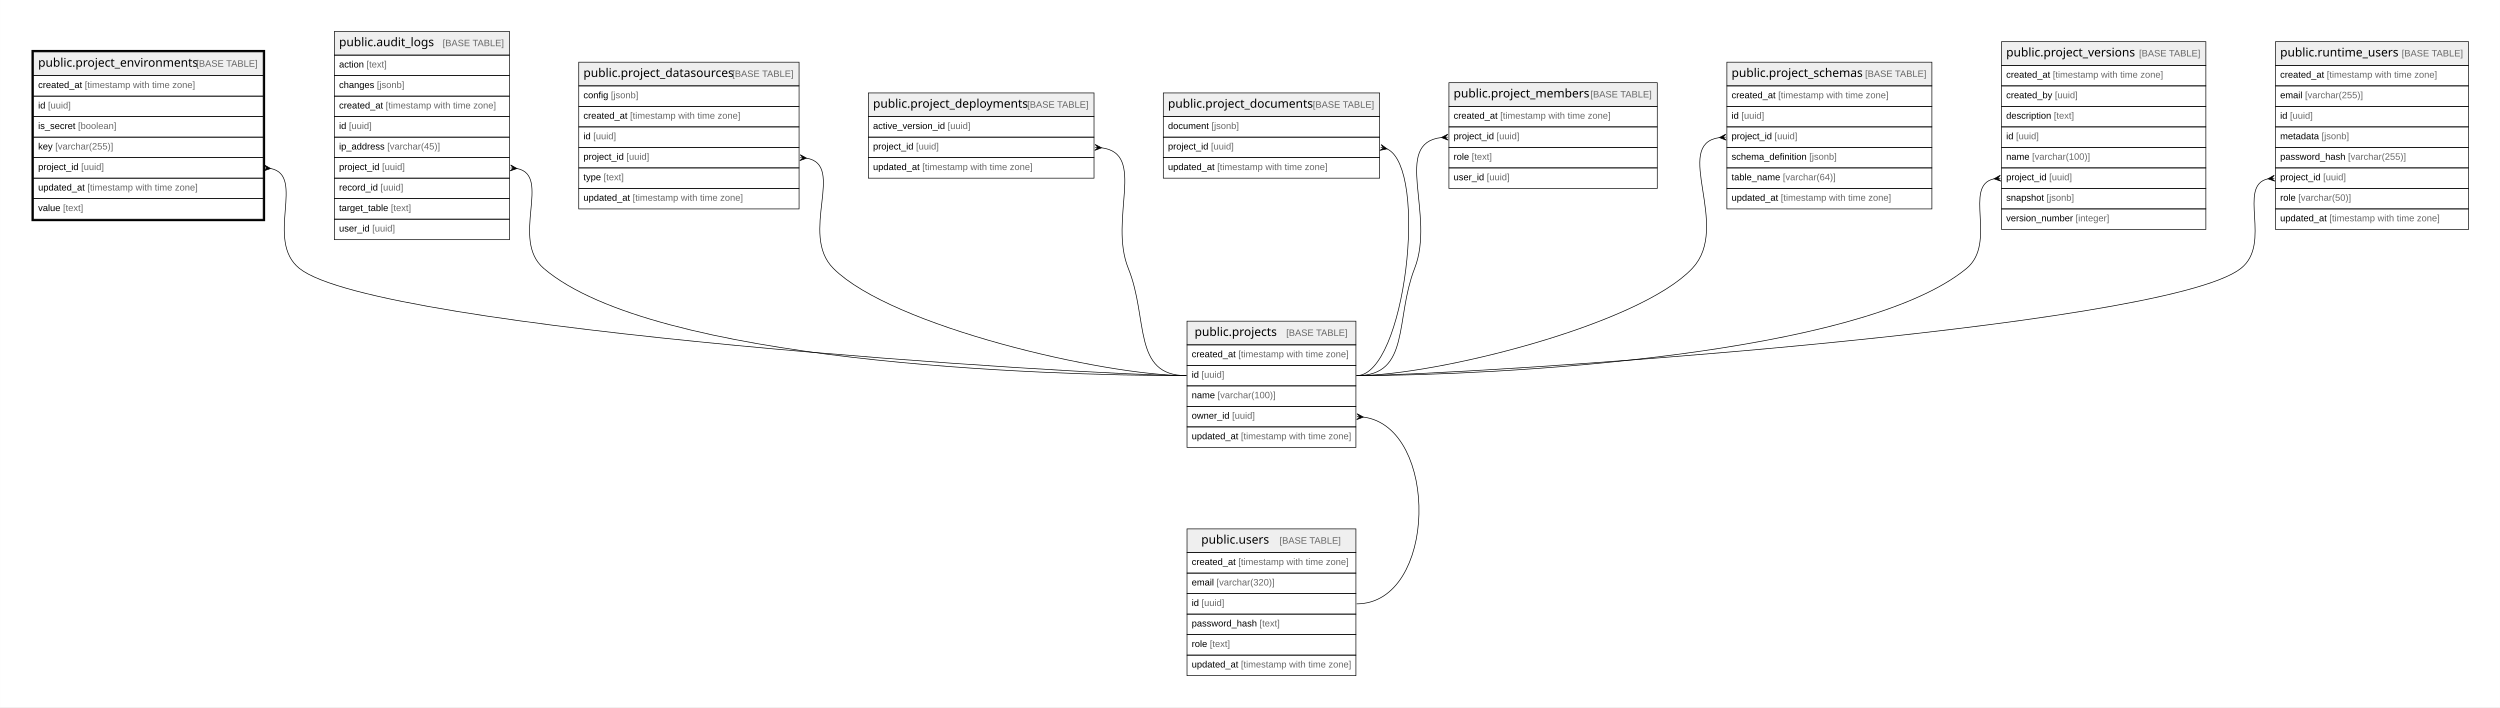
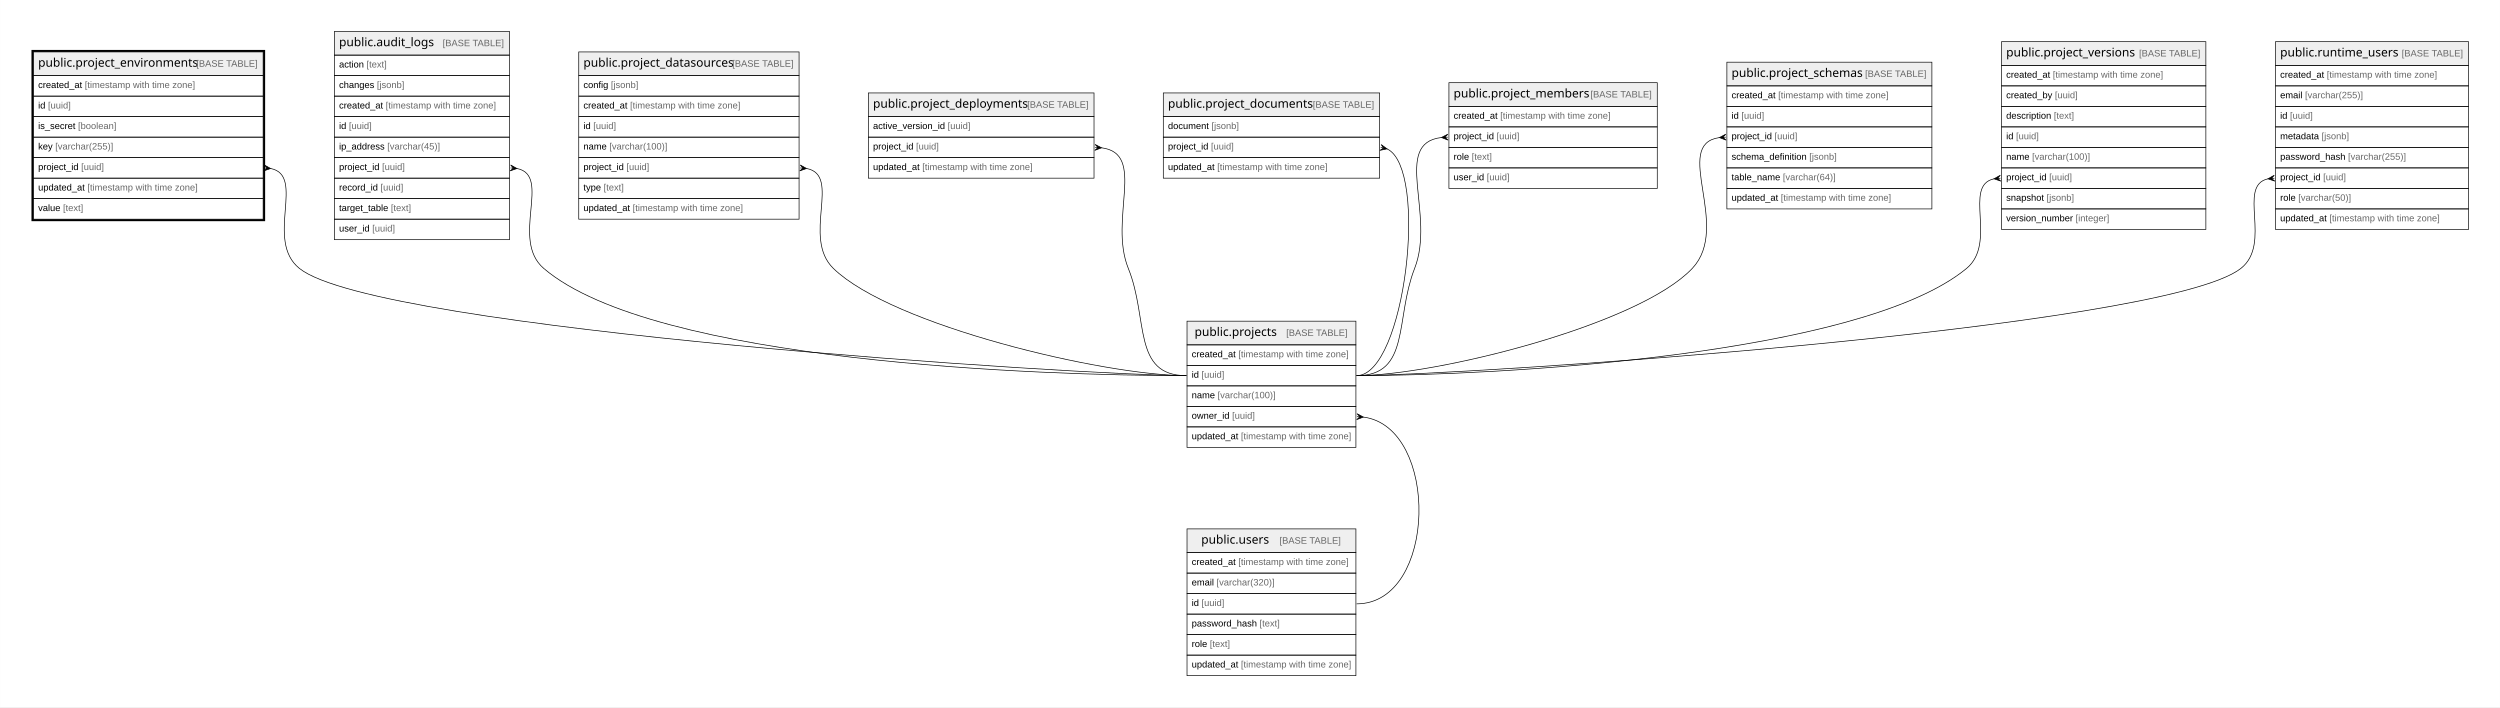
<svg xmlns="http://www.w3.org/2000/svg" width="3755pt" height="1062pt" viewBox="0.00 0.00 3754.85 1062.00">
  <g id="graph0" class="graph" transform="scale(1 1) rotate(0) translate(4 1058)">
    <polygon fill="white" stroke="none" points="-4,4 -4,-1058 3750.85,-1058 3750.85,4 -4,4" />
    <g id="node1" class="node">
      <polygon fill="#efefef" stroke="none" points="46.2,-944.4 46.2,-980 391.14,-980 391.14,-944.4 46.2,-944.4" />
      <polygon fill="none" stroke="black" points="46.2,-944.4 46.2,-980 391.14,-980 391.14,-944.4 46.2,-944.4" />
      <text text-anchor="start" x="53.2" y="-957.8" font-family="Arial Bold" font-size="18.00">public.project_environments</text>
      <text text-anchor="start" x="259.65" y="-957.8" font-family="Arial" font-size="14.00">    </text>
      <text text-anchor="start" x="290.76" y="-957.8" font-family="Arial" font-size="14.00" fill="#666666">[BASE TABLE]</text>
      <polygon fill="none" stroke="black" points="46.2,-913.6 46.2,-944.4 391.14,-944.4 391.14,-913.6 46.2,-913.6" />
      <text text-anchor="start" x="53.2" y="-925.8" font-family="Arial" font-size="14.00">created_at </text>
      <text text-anchor="start" x="123.25" y="-925.8" font-family="Arial" font-size="14.00" fill="#666666">[timestamp with time zone]</text>
      <polygon fill="none" stroke="black" points="46.2,-882.8 46.2,-913.6 391.14,-913.6 391.14,-882.8 46.2,-882.8" />
      <text text-anchor="start" x="53.2" y="-895" font-family="Arial" font-size="14.00">id </text>
      <text text-anchor="start" x="67.99" y="-895" font-family="Arial" font-size="14.00" fill="#666666">[uuid]</text>
      <polygon fill="none" stroke="black" points="46.2,-852 46.2,-882.8 391.14,-882.8 391.14,-852 46.2,-852" />
      <text text-anchor="start" x="53.2" y="-864.2" font-family="Arial" font-size="14.00">is_secret </text>
      <text text-anchor="start" x="113.11" y="-864.2" font-family="Arial" font-size="14.00" fill="#666666">[boolean]</text>
      <polygon fill="none" stroke="black" points="46.2,-821.2 46.2,-852 391.14,-852 391.14,-821.2 46.2,-821.2" />
      <text text-anchor="start" x="53.2" y="-833.4" font-family="Arial" font-size="14.00">key </text>
      <text text-anchor="start" x="78.88" y="-833.4" font-family="Arial" font-size="14.00" fill="#666666">[varchar(255)]</text>
      <polygon fill="none" stroke="black" points="46.2,-790.4 46.2,-821.2 391.14,-821.2 391.14,-790.4 46.2,-790.4" />
      <text text-anchor="start" x="53.2" y="-802.6" font-family="Arial" font-size="14.00">project_id </text>
      <text text-anchor="start" x="117.79" y="-802.6" font-family="Arial" font-size="14.00" fill="#666666">[uuid]</text>
      <polygon fill="none" stroke="black" points="46.2,-759.6 46.2,-790.4 391.14,-790.4 391.14,-759.6 46.2,-759.6" />
      <text text-anchor="start" x="53.2" y="-771.8" font-family="Arial" font-size="14.00">updated_at </text>
      <text text-anchor="start" x="127.16" y="-771.8" font-family="Arial" font-size="14.00" fill="#666666">[timestamp with time zone]</text>
      <polygon fill="none" stroke="black" points="46.2,-728.8 46.2,-759.6 391.14,-759.6 391.14,-728.8 46.2,-728.8" />
      <text text-anchor="start" x="53.2" y="-741" font-family="Arial" font-size="14.00">value </text>
      <text text-anchor="start" x="90.56" y="-741" font-family="Arial" font-size="14.00" fill="#666666">[text]</text>
      <polygon fill="none" stroke="black" stroke-width="3" points="44.7,-727.3 44.7,-981.5 392.64,-981.5 392.64,-727.3 44.7,-727.3" />
    </g>
    <g id="node2" class="node">
      <polygon fill="#efefef" stroke="none" points="1778.83,-540 1778.83,-575.6 2032.51,-575.6 2032.51,-540 1778.83,-540" />
      <polygon fill="none" stroke="black" points="1778.83,-540 1778.83,-575.6 2032.51,-575.6 2032.51,-540 1778.83,-540" />
      <text text-anchor="start" x="1790.19" y="-553.4" font-family="Arial Bold" font-size="18.00">public.projects</text>
      <text text-anchor="start" x="1896.66" y="-553.4" font-family="Arial" font-size="14.00">    </text>
      <text text-anchor="start" x="1927.78" y="-553.4" font-family="Arial" font-size="14.00" fill="#666666">[BASE TABLE]</text>
      <polygon fill="none" stroke="black" points="1778.83,-509.2 1778.83,-540 2032.51,-540 2032.51,-509.2 1778.83,-509.2" />
      <text text-anchor="start" x="1785.83" y="-521.4" font-family="Arial" font-size="14.00">created_at </text>
      <text text-anchor="start" x="1855.87" y="-521.4" font-family="Arial" font-size="14.00" fill="#666666">[timestamp with time zone]</text>
      <polygon fill="none" stroke="black" points="1778.83,-478.4 1778.83,-509.2 2032.51,-509.2 2032.51,-478.4 1778.83,-478.4" />
      <text text-anchor="start" x="1785.83" y="-490.6" font-family="Arial" font-size="14.00">id </text>
      <text text-anchor="start" x="1800.61" y="-490.6" font-family="Arial" font-size="14.00" fill="#666666">[uuid]</text>
      <polygon fill="none" stroke="black" points="1778.83,-447.6 1778.83,-478.4 2032.51,-478.4 2032.51,-447.6 1778.83,-447.6" />
      <text text-anchor="start" x="1785.83" y="-459.8" font-family="Arial" font-size="14.00">name </text>
      <text text-anchor="start" x="1824.74" y="-459.8" font-family="Arial" font-size="14.00" fill="#666666">[varchar(100)]</text>
      <polygon fill="none" stroke="black" points="1778.83,-416.8 1778.83,-447.6 2032.51,-447.6 2032.51,-416.8 1778.83,-416.8" />
      <text text-anchor="start" x="1785.83" y="-429" font-family="Arial" font-size="14.00">owner_id </text>
      <text text-anchor="start" x="1846.53" y="-429" font-family="Arial" font-size="14.00" fill="#666666">[uuid]</text>
      <polygon fill="none" stroke="black" points="1778.83,-386 1778.83,-416.8 2032.51,-416.8 2032.51,-386 1778.83,-386" />
      <text text-anchor="start" x="1785.83" y="-398.2" font-family="Arial" font-size="14.00">updated_at </text>
      <text text-anchor="start" x="1859.78" y="-398.2" font-family="Arial" font-size="14.00" fill="#666666">[timestamp with time zone]</text>
    </g>
    <g id="edge1" class="edge">
      <path fill="none" stroke="black" d="M402.24,-804.94C455.97,-794.74 393.02,-696.96 445.67,-654.8 562.05,-561.61 1628.73,-493.8 1777.83,-493.8" />
      <polygon fill="black" stroke="black" points="402.43,-804.92 392.09,-801.29 397.12,-805.37 392.8,-805.74 392.8,-805.74 392.8,-805.74 397.12,-805.37 392.85,-810.26 402.43,-804.92" />
    </g>
    <g id="node11" class="node">
      <polygon fill="#efefef" stroke="none" points="1778.83,-228 1778.83,-263.6 2032.51,-263.6 2032.51,-228 1778.83,-228" />
      <polygon fill="none" stroke="black" points="1778.83,-228 1778.83,-263.6 2032.51,-263.6 2032.51,-228 1778.83,-228" />
      <text text-anchor="start" x="1800.18" y="-241.4" font-family="Arial Bold" font-size="18.00">public.users</text>
      <text text-anchor="start" x="1886.67" y="-241.4" font-family="Arial" font-size="14.00">    </text>
      <text text-anchor="start" x="1917.78" y="-241.4" font-family="Arial" font-size="14.00" fill="#666666">[BASE TABLE]</text>
      <polygon fill="none" stroke="black" points="1778.83,-197.2 1778.83,-228 2032.51,-228 2032.51,-197.2 1778.83,-197.2" />
      <text text-anchor="start" x="1785.83" y="-209.4" font-family="Arial" font-size="14.00">created_at </text>
      <text text-anchor="start" x="1855.87" y="-209.4" font-family="Arial" font-size="14.00" fill="#666666">[timestamp with time zone]</text>
      <polygon fill="none" stroke="black" points="1778.83,-166.4 1778.83,-197.2 2032.51,-197.2 2032.51,-166.4 1778.83,-166.4" />
      <text text-anchor="start" x="1785.83" y="-178.6" font-family="Arial" font-size="14.00">email </text>
      <text text-anchor="start" x="1823.17" y="-178.6" font-family="Arial" font-size="14.00" fill="#666666">[varchar(320)]</text>
      <polygon fill="none" stroke="black" points="1778.83,-135.6 1778.83,-166.4 2032.51,-166.4 2032.51,-135.6 1778.83,-135.6" />
      <text text-anchor="start" x="1785.83" y="-147.8" font-family="Arial" font-size="14.00">id </text>
      <text text-anchor="start" x="1800.61" y="-147.8" font-family="Arial" font-size="14.00" fill="#666666">[uuid]</text>
      <polygon fill="none" stroke="black" points="1778.83,-104.8 1778.83,-135.6 2032.51,-135.6 2032.51,-104.8 1778.83,-104.8" />
      <text text-anchor="start" x="1785.83" y="-117" font-family="Arial" font-size="14.00">password_hash </text>
      <text text-anchor="start" x="1887.78" y="-117" font-family="Arial" font-size="14.00" fill="#666666">[text]</text>
      <polygon fill="none" stroke="black" points="1778.83,-74 1778.83,-104.8 2032.51,-104.8 2032.51,-74 1778.83,-74" />
      <text text-anchor="start" x="1785.83" y="-86.2" font-family="Arial" font-size="14.00">role </text>
      <text text-anchor="start" x="1813.06" y="-86.2" font-family="Arial" font-size="14.00" fill="#666666">[text]</text>
      <polygon fill="none" stroke="black" points="1778.83,-43.2 1778.83,-74 2032.51,-74 2032.51,-43.2 1778.83,-43.2" />
      <text text-anchor="start" x="1785.83" y="-55.4" font-family="Arial" font-size="14.00">updated_at </text>
      <text text-anchor="start" x="1859.78" y="-55.4" font-family="Arial" font-size="14.00" fill="#666666">[timestamp with time zone]</text>
    </g>
    <g id="edge10" class="edge">
      <path fill="none" stroke="black" d="M2043.83,-431.54C2158.39,-416.5 2154.95,-151 2033.51,-151" />
      <polygon fill="black" stroke="black" points="2043.82,-431.54 2033.55,-427.69 2038.5,-431.88 2034.18,-432.16 2034.18,-432.16 2034.18,-432.16 2038.5,-431.88 2034.13,-436.67 2043.82,-431.54" />
    </g>
    <g id="node3" class="node">
      <polygon fill="#efefef" stroke="none" points="498.18,-975.2 498.18,-1010.8 761.16,-1010.8 761.16,-975.2 498.18,-975.2" />
      <polygon fill="none" stroke="black" points="498.18,-975.2 498.18,-1010.8 761.16,-1010.8 761.16,-975.2 498.18,-975.2" />
      <text text-anchor="start" x="505.18" y="-988.6" font-family="Arial Bold" font-size="18.00">public.audit_logs</text>
      <text text-anchor="start" x="629.67" y="-988.6" font-family="Arial" font-size="14.00">    </text>
      <text text-anchor="start" x="660.78" y="-988.6" font-family="Arial" font-size="14.00" fill="#666666">[BASE TABLE]</text>
      <polygon fill="none" stroke="black" points="498.18,-944.4 498.18,-975.2 761.16,-975.2 761.16,-944.4 498.18,-944.4" />
      <text text-anchor="start" x="505.18" y="-956.6" font-family="Arial" font-size="14.00">action </text>
      <text text-anchor="start" x="546.43" y="-956.6" font-family="Arial" font-size="14.00" fill="#666666">[text]</text>
      <polygon fill="none" stroke="black" points="498.18,-913.6 498.18,-944.4 761.16,-944.4 761.16,-913.6 498.18,-913.6" />
      <text text-anchor="start" x="505.18" y="-925.8" font-family="Arial" font-size="14.00">changes </text>
      <text text-anchor="start" x="562" y="-925.8" font-family="Arial" font-size="14.00" fill="#666666">[jsonb]</text>
      <polygon fill="none" stroke="black" points="498.18,-882.8 498.18,-913.6 761.16,-913.6 761.16,-882.8 498.18,-882.8" />
      <text text-anchor="start" x="505.18" y="-895" font-family="Arial" font-size="14.00">created_at </text>
      <text text-anchor="start" x="575.23" y="-895" font-family="Arial" font-size="14.00" fill="#666666">[timestamp with time zone]</text>
      <polygon fill="none" stroke="black" points="498.18,-852 498.18,-882.8 761.16,-882.8 761.16,-852 498.18,-852" />
      <text text-anchor="start" x="505.18" y="-864.2" font-family="Arial" font-size="14.00">id </text>
      <text text-anchor="start" x="519.97" y="-864.2" font-family="Arial" font-size="14.00" fill="#666666">[uuid]</text>
      <polygon fill="none" stroke="black" points="498.18,-821.2 498.18,-852 761.16,-852 761.16,-821.2 498.18,-821.2" />
      <text text-anchor="start" x="505.18" y="-833.4" font-family="Arial" font-size="14.00">ip_address </text>
      <text text-anchor="start" x="577.56" y="-833.4" font-family="Arial" font-size="14.00" fill="#666666">[varchar(45)]</text>
      <polygon fill="none" stroke="black" points="498.18,-790.4 498.18,-821.2 761.16,-821.2 761.16,-790.4 498.18,-790.4" />
      <text text-anchor="start" x="505.18" y="-802.6" font-family="Arial" font-size="14.00">project_id </text>
      <text text-anchor="start" x="569.77" y="-802.6" font-family="Arial" font-size="14.00" fill="#666666">[uuid]</text>
      <polygon fill="none" stroke="black" points="498.18,-759.6 498.18,-790.4 761.16,-790.4 761.16,-759.6 498.18,-759.6" />
      <text text-anchor="start" x="505.18" y="-771.8" font-family="Arial" font-size="14.00">record_id </text>
      <text text-anchor="start" x="567.43" y="-771.8" font-family="Arial" font-size="14.00" fill="#666666">[uuid]</text>
      <polygon fill="none" stroke="black" points="498.18,-728.8 498.18,-759.6 761.16,-759.6 761.16,-728.8 498.18,-728.8" />
      <text text-anchor="start" x="505.18" y="-741" font-family="Arial" font-size="14.00">target_table </text>
      <text text-anchor="start" x="583.01" y="-741" font-family="Arial" font-size="14.00" fill="#666666">[text]</text>
      <polygon fill="none" stroke="black" points="498.18,-698 498.18,-728.8 761.16,-728.8 761.16,-698 498.18,-698" />
      <text text-anchor="start" x="505.18" y="-710.2" font-family="Arial" font-size="14.00">user_id </text>
      <text text-anchor="start" x="554.99" y="-710.2" font-family="Arial" font-size="14.00" fill="#666666">[uuid]</text>
    </g>
    <g id="edge2" class="edge">
      <path fill="none" stroke="black" d="M772.51,-804.88C825.2,-794.49 761.79,-698.23 812.67,-654.8 978.04,-513.62 1560.38,-493.8 1777.83,-493.8" />
      <polygon fill="black" stroke="black" points="772.45,-804.89 762.09,-801.29 767.14,-805.36 762.82,-805.74 762.82,-805.74 762.82,-805.74 767.14,-805.36 762.89,-810.25 772.45,-804.89" />
    </g>
    <g id="node4" class="node">
-       <polygon fill="#efefef" stroke="none" points="865.21,-929 865.21,-964.6 1196.13,-964.6 1196.13,-929 865.21,-929" />
-       <polygon fill="none" stroke="black" points="865.21,-929 865.21,-964.6 1196.13,-964.6 1196.13,-929 865.21,-929" />
-       <text text-anchor="start" x="872.21" y="-942.4" font-family="Arial Bold" font-size="18.00">public.project_datasources</text>
-       <text text-anchor="start" x="1064.64" y="-942.4" font-family="Arial" font-size="14.00">    </text>
-       <text text-anchor="start" x="1095.75" y="-942.4" font-family="Arial" font-size="14.00" fill="#666666">[BASE TABLE]</text>
-       <polygon fill="none" stroke="black" points="865.21,-898.2 865.21,-929 1196.13,-929 1196.13,-898.2 865.21,-898.2" />
-       <text text-anchor="start" x="872.21" y="-910.4" font-family="Arial" font-size="14.00">config </text>
-       <text text-anchor="start" x="913.46" y="-910.4" font-family="Arial" font-size="14.00" fill="#666666">[jsonb]</text>
-       <polygon fill="none" stroke="black" points="865.21,-867.4 865.21,-898.2 1196.13,-898.2 1196.13,-867.4 865.21,-867.4" />
-       <text text-anchor="start" x="872.21" y="-879.6" font-family="Arial" font-size="14.00">created_at </text>
-       <text text-anchor="start" x="942.26" y="-879.6" font-family="Arial" font-size="14.00" fill="#666666">[timestamp with time zone]</text>
-       <polygon fill="none" stroke="black" points="865.21,-836.6 865.21,-867.4 1196.13,-867.4 1196.13,-836.6 865.21,-836.6" />
-       <text text-anchor="start" x="872.21" y="-848.8" font-family="Arial" font-size="14.00">id </text>
-       <text text-anchor="start" x="887" y="-848.8" font-family="Arial" font-size="14.00" fill="#666666">[uuid]</text>
-       <polygon fill="none" stroke="black" points="865.21,-805.8 865.21,-836.6 1196.13,-836.6 1196.13,-805.8 865.21,-805.8" />
-       <text text-anchor="start" x="872.21" y="-818" font-family="Arial" font-size="14.00">project_id </text>
-       <text text-anchor="start" x="936.8" y="-818" font-family="Arial" font-size="14.00" fill="#666666">[uuid]</text>
-       <polygon fill="none" stroke="black" points="865.21,-775 865.21,-805.8 1196.13,-805.8 1196.13,-775 865.21,-775" />
-       <text text-anchor="start" x="872.21" y="-787.2" font-family="Arial" font-size="14.00">type </text>
-       <text text-anchor="start" x="902.56" y="-787.2" font-family="Arial" font-size="14.00" fill="#666666">[text]</text>
-       <polygon fill="none" stroke="black" points="865.21,-744.2 865.21,-775 1196.13,-775 1196.13,-744.2 865.21,-744.2" />
-       <text text-anchor="start" x="872.21" y="-756.4" font-family="Arial" font-size="14.00">updated_at </text>
-       <text text-anchor="start" x="946.17" y="-756.4" font-family="Arial" font-size="14.00" fill="#666666">[timestamp with time zone]</text>
+       <polygon fill="#efefef" stroke="none" points="865.21,-944.4 865.21,-980 1196.13,-980 1196.13,-944.4 865.21,-944.4" />
+       <polygon fill="none" stroke="black" points="865.21,-944.4 865.21,-980 1196.13,-980 1196.13,-944.4 865.21,-944.4" />
+       <text text-anchor="start" x="872.21" y="-957.8" font-family="Arial Bold" font-size="18.00">public.project_datasources</text>
+       <text text-anchor="start" x="1064.64" y="-957.8" font-family="Arial" font-size="14.00">    </text>
+       <text text-anchor="start" x="1095.75" y="-957.8" font-family="Arial" font-size="14.00" fill="#666666">[BASE TABLE]</text>
+       <polygon fill="none" stroke="black" points="865.21,-913.6 865.21,-944.4 1196.13,-944.4 1196.13,-913.6 865.21,-913.6" />
+       <text text-anchor="start" x="872.21" y="-925.8" font-family="Arial" font-size="14.00">config </text>
+       <text text-anchor="start" x="913.46" y="-925.8" font-family="Arial" font-size="14.00" fill="#666666">[jsonb]</text>
+       <polygon fill="none" stroke="black" points="865.21,-882.8 865.21,-913.6 1196.13,-913.6 1196.13,-882.8 865.21,-882.8" />
+       <text text-anchor="start" x="872.21" y="-895" font-family="Arial" font-size="14.00">created_at </text>
+       <text text-anchor="start" x="942.26" y="-895" font-family="Arial" font-size="14.00" fill="#666666">[timestamp with time zone]</text>
+       <polygon fill="none" stroke="black" points="865.21,-852 865.21,-882.8 1196.13,-882.8 1196.13,-852 865.21,-852" />
+       <text text-anchor="start" x="872.21" y="-864.2" font-family="Arial" font-size="14.00">id </text>
+       <text text-anchor="start" x="887" y="-864.2" font-family="Arial" font-size="14.00" fill="#666666">[uuid]</text>
+       <polygon fill="none" stroke="black" points="865.21,-821.2 865.21,-852 1196.13,-852 1196.13,-821.2 865.21,-821.2" />
+       <text text-anchor="start" x="872.21" y="-833.4" font-family="Arial" font-size="14.00">name </text>
+       <text text-anchor="start" x="911.12" y="-833.4" font-family="Arial" font-size="14.00" fill="#666666">[varchar(100)]</text>
+       <polygon fill="none" stroke="black" points="865.21,-790.4 865.21,-821.2 1196.13,-821.2 1196.13,-790.4 865.21,-790.4" />
+       <text text-anchor="start" x="872.21" y="-802.6" font-family="Arial" font-size="14.00">project_id </text>
+       <text text-anchor="start" x="936.8" y="-802.6" font-family="Arial" font-size="14.00" fill="#666666">[uuid]</text>
+       <polygon fill="none" stroke="black" points="865.21,-759.6 865.21,-790.4 1196.13,-790.4 1196.13,-759.6 865.21,-759.6" />
+       <text text-anchor="start" x="872.21" y="-771.8" font-family="Arial" font-size="14.00">type </text>
+       <text text-anchor="start" x="902.56" y="-771.8" font-family="Arial" font-size="14.00" fill="#666666">[text]</text>
+       <polygon fill="none" stroke="black" points="865.21,-728.8 865.21,-759.6 1196.13,-759.6 1196.13,-728.8 865.21,-728.8" />
+       <text text-anchor="start" x="872.21" y="-741" font-family="Arial" font-size="14.00">updated_at </text>
+       <text text-anchor="start" x="946.17" y="-741" font-family="Arial" font-size="14.00" fill="#666666">[timestamp with time zone]</text>
    </g>
    <g id="edge3" class="edge">
-       <path fill="none" stroke="black" d="M1207.35,-820.42C1266.79,-810.42 1195.68,-706.78 1247.67,-654.8 1334.73,-567.74 1654.7,-493.8 1777.83,-493.8" />
-       <polygon fill="black" stroke="black" points="1207.43,-820.41 1197.12,-816.69 1202.11,-820.82 1197.79,-821.15 1197.79,-821.15 1197.79,-821.15 1202.11,-820.82 1197.8,-825.66 1207.43,-820.41" />
+       <path fill="none" stroke="black" d="M1207.51,-804.91C1260.5,-794.84 1199.7,-701.43 1247.67,-654.8 1335.95,-568.97 1654.7,-493.8 1777.83,-493.8" />
+       <polygon fill="black" stroke="black" points="1207.42,-804.92 1197.08,-801.29 1202.11,-805.37 1197.79,-805.74 1197.79,-805.74 1197.79,-805.74 1202.11,-805.37 1197.84,-810.26 1207.42,-804.92" />
    </g>
    <g id="node5" class="node">
      <polygon fill="#efefef" stroke="none" points="1300.2,-882.8 1300.2,-918.4 1639.14,-918.4 1639.14,-882.8 1300.2,-882.8" />
      <polygon fill="none" stroke="black" points="1300.2,-882.8 1300.2,-918.4 1639.14,-918.4 1639.14,-882.8 1300.2,-882.8" />
      <text text-anchor="start" x="1307.2" y="-896.2" font-family="Arial Bold" font-size="18.00">public.project_deployments</text>
      <text text-anchor="start" x="1507.65" y="-896.2" font-family="Arial" font-size="14.00">    </text>
      <text text-anchor="start" x="1538.77" y="-896.2" font-family="Arial" font-size="14.00" fill="#666666">[BASE TABLE]</text>
      <polygon fill="none" stroke="black" points="1300.2,-852 1300.2,-882.8 1639.14,-882.8 1639.14,-852 1300.2,-852" />
      <text text-anchor="start" x="1307.2" y="-864.2" font-family="Arial" font-size="14.00">active_version_id </text>
      <text text-anchor="start" x="1419.26" y="-864.2" font-family="Arial" font-size="14.00" fill="#666666">[uuid]</text>
      <polygon fill="none" stroke="black" points="1300.2,-821.2 1300.2,-852 1639.14,-852 1639.14,-821.2 1300.2,-821.2" />
      <text text-anchor="start" x="1307.2" y="-833.4" font-family="Arial" font-size="14.00">project_id </text>
      <text text-anchor="start" x="1371.79" y="-833.4" font-family="Arial" font-size="14.00" fill="#666666">[uuid]</text>
      <polygon fill="none" stroke="black" points="1300.2,-790.4 1300.2,-821.2 1639.14,-821.2 1639.14,-790.4 1300.2,-790.4" />
      <text text-anchor="start" x="1307.2" y="-802.6" font-family="Arial" font-size="14.00">updated_at </text>
      <text text-anchor="start" x="1381.16" y="-802.6" font-family="Arial" font-size="14.00" fill="#666666">[timestamp with time zone]</text>
    </g>
    <g id="edge4" class="edge">
      <path fill="none" stroke="black" d="M1650.15,-836.03C1718.62,-827.71 1660.63,-729.23 1690.67,-654.8 1721.12,-579.35 1696.46,-493.8 1777.83,-493.8" />
      <polygon fill="black" stroke="black" points="1650.46,-836.02 1640.22,-832.09 1645.13,-836.32 1640.81,-836.56 1640.81,-836.56 1640.81,-836.56 1645.13,-836.32 1640.73,-841.07 1650.46,-836.02" />
    </g>
    <g id="node6" class="node">
      <polygon fill="#efefef" stroke="none" points="1743.2,-882.8 1743.2,-918.4 2068.14,-918.4 2068.14,-882.8 1743.2,-882.8" />
      <polygon fill="none" stroke="black" points="1743.2,-882.8 1743.2,-918.4 2068.14,-918.4 2068.14,-882.8 1743.2,-882.8" />
      <text text-anchor="start" x="1750.2" y="-896.2" font-family="Arial Bold" font-size="18.00">public.project_documents</text>
      <text text-anchor="start" x="1936.65" y="-896.2" font-family="Arial" font-size="14.00">    </text>
      <text text-anchor="start" x="1967.77" y="-896.2" font-family="Arial" font-size="14.00" fill="#666666">[BASE TABLE]</text>
      <polygon fill="none" stroke="black" points="1743.2,-852 1743.2,-882.8 2068.14,-882.8 2068.14,-852 1743.2,-852" />
      <text text-anchor="start" x="1750.2" y="-864.2" font-family="Arial" font-size="14.00">document </text>
      <text text-anchor="start" x="1815.57" y="-864.2" font-family="Arial" font-size="14.00" fill="#666666">[jsonb]</text>
      <polygon fill="none" stroke="black" points="1743.2,-821.2 1743.2,-852 2068.14,-852 2068.14,-821.2 1743.2,-821.2" />
      <text text-anchor="start" x="1750.2" y="-833.4" font-family="Arial" font-size="14.00">project_id </text>
      <text text-anchor="start" x="1814.79" y="-833.4" font-family="Arial" font-size="14.00" fill="#666666">[uuid]</text>
      <polygon fill="none" stroke="black" points="1743.2,-790.4 1743.2,-821.2 2068.14,-821.2 2068.14,-790.4 1743.2,-790.4" />
      <text text-anchor="start" x="1750.2" y="-802.6" font-family="Arial" font-size="14.00">updated_at </text>
      <text text-anchor="start" x="1824.16" y="-802.6" font-family="Arial" font-size="14.00" fill="#666666">[timestamp with time zone]</text>
    </g>
    <g id="edge5" class="edge">
      <path fill="none" stroke="black" d="M2079.18,-834.41C2142.3,-805.22 2106.51,-493.8 2033.51,-493.8" />
      <polygon fill="black" stroke="black" points="2079.24,-834.4 2068.51,-832.13 2074.02,-835.53 2069.79,-836.46 2069.79,-836.46 2069.79,-836.46 2074.02,-835.53 2070.42,-840.93 2079.24,-834.4" />
    </g>
    <g id="node7" class="node">
      <polygon fill="#efefef" stroke="none" points="2172.2,-898.2 2172.2,-933.8 2485.14,-933.8 2485.14,-898.2 2172.2,-898.2" />
      <polygon fill="none" stroke="black" points="2172.2,-898.2 2172.2,-933.8 2485.14,-933.8 2485.14,-898.2 2172.2,-898.2" />
      <text text-anchor="start" x="2179.2" y="-911.6" font-family="Arial Bold" font-size="18.00">public.project_members</text>
      <text text-anchor="start" x="2353.65" y="-911.6" font-family="Arial" font-size="14.00">    </text>
      <text text-anchor="start" x="2384.76" y="-911.6" font-family="Arial" font-size="14.00" fill="#666666">[BASE TABLE]</text>
      <polygon fill="none" stroke="black" points="2172.2,-867.4 2172.2,-898.2 2485.14,-898.2 2485.14,-867.4 2172.2,-867.4" />
      <text text-anchor="start" x="2179.2" y="-879.6" font-family="Arial" font-size="14.00">created_at </text>
      <text text-anchor="start" x="2249.25" y="-879.6" font-family="Arial" font-size="14.00" fill="#666666">[timestamp with time zone]</text>
      <polygon fill="none" stroke="black" points="2172.2,-836.6 2172.2,-867.4 2485.14,-867.4 2485.14,-836.6 2172.2,-836.6" />
      <text text-anchor="start" x="2179.2" y="-848.8" font-family="Arial" font-size="14.00">project_id </text>
      <text text-anchor="start" x="2243.79" y="-848.8" font-family="Arial" font-size="14.00" fill="#666666">[uuid]</text>
      <polygon fill="none" stroke="black" points="2172.2,-805.8 2172.2,-836.6 2485.14,-836.6 2485.14,-805.8 2172.2,-805.8" />
      <text text-anchor="start" x="2179.2" y="-818" font-family="Arial" font-size="14.00">role </text>
      <text text-anchor="start" x="2206.43" y="-818" font-family="Arial" font-size="14.00" fill="#666666">[text]</text>
      <polygon fill="none" stroke="black" points="2172.2,-775 2172.2,-805.8 2485.14,-805.8 2485.14,-775 2172.2,-775" />
      <text text-anchor="start" x="2179.2" y="-787.2" font-family="Arial" font-size="14.00">user_id </text>
      <text text-anchor="start" x="2229.01" y="-787.2" font-family="Arial" font-size="14.00" fill="#666666">[uuid]</text>
    </g>
    <g id="edge6" class="edge">
      <path fill="none" stroke="black" d="M2160.87,-851.44C2086.53,-842.78 2152.33,-735.58 2120.67,-654.8 2090.98,-579.04 2114.88,-493.8 2033.51,-493.8" />
      <polygon fill="black" stroke="black" points="2160.88,-851.44 2170.62,-856.48 2166.21,-851.73 2170.53,-851.96 2170.53,-851.96 2170.53,-851.96 2166.21,-851.73 2171.11,-847.49 2160.88,-851.44" />
    </g>
    <g id="node8" class="node">
      <polygon fill="#efefef" stroke="none" points="2589.7,-929 2589.7,-964.6 2897.63,-964.6 2897.63,-929 2589.7,-929" />
      <polygon fill="none" stroke="black" points="2589.7,-929 2589.7,-964.6 2897.63,-964.6 2897.63,-929 2589.7,-929" />
      <text text-anchor="start" x="2596.7" y="-942.4" font-family="Arial Bold" font-size="18.00">public.project_schemas</text>
      <text text-anchor="start" x="2766.15" y="-942.4" font-family="Arial" font-size="14.00">    </text>
      <text text-anchor="start" x="2797.26" y="-942.4" font-family="Arial" font-size="14.00" fill="#666666">[BASE TABLE]</text>
      <polygon fill="none" stroke="black" points="2589.7,-898.2 2589.7,-929 2897.63,-929 2897.63,-898.2 2589.7,-898.2" />
      <text text-anchor="start" x="2596.7" y="-910.4" font-family="Arial" font-size="14.00">created_at </text>
      <text text-anchor="start" x="2666.75" y="-910.4" font-family="Arial" font-size="14.00" fill="#666666">[timestamp with time zone]</text>
      <polygon fill="none" stroke="black" points="2589.7,-867.4 2589.7,-898.2 2897.63,-898.2 2897.63,-867.4 2589.7,-867.4" />
      <text text-anchor="start" x="2596.7" y="-879.6" font-family="Arial" font-size="14.00">id </text>
      <text text-anchor="start" x="2611.49" y="-879.6" font-family="Arial" font-size="14.00" fill="#666666">[uuid]</text>
      <polygon fill="none" stroke="black" points="2589.7,-836.6 2589.7,-867.4 2897.63,-867.4 2897.63,-836.6 2589.7,-836.6" />
      <text text-anchor="start" x="2596.7" y="-848.8" font-family="Arial" font-size="14.00">project_id </text>
      <text text-anchor="start" x="2661.29" y="-848.8" font-family="Arial" font-size="14.00" fill="#666666">[uuid]</text>
      <polygon fill="none" stroke="black" points="2589.7,-805.8 2589.7,-836.6 2897.63,-836.6 2897.63,-805.8 2589.7,-805.8" />
      <text text-anchor="start" x="2596.7" y="-818" font-family="Arial" font-size="14.00">schema_definition </text>
      <text text-anchor="start" x="2713.44" y="-818" font-family="Arial" font-size="14.00" fill="#666666">[jsonb]</text>
      <polygon fill="none" stroke="black" points="2589.7,-775 2589.7,-805.8 2897.63,-805.8 2897.63,-775 2589.7,-775" />
      <text text-anchor="start" x="2596.7" y="-787.2" font-family="Arial" font-size="14.00">table_name </text>
      <text text-anchor="start" x="2673.76" y="-787.2" font-family="Arial" font-size="14.00" fill="#666666">[varchar(64)]</text>
      <polygon fill="none" stroke="black" points="2589.7,-744.2 2589.7,-775 2897.63,-775 2897.63,-744.2 2589.7,-744.2" />
      <text text-anchor="start" x="2596.7" y="-756.4" font-family="Arial" font-size="14.00">updated_at </text>
      <text text-anchor="start" x="2670.66" y="-756.4" font-family="Arial" font-size="14.00" fill="#666666">[timestamp with time zone]</text>
    </g>
    <g id="edge7" class="edge">
      <path fill="none" stroke="black" d="M2578.51,-851.35C2506.24,-841.33 2597.32,-717.88 2537.67,-654.8 2456.86,-569.35 2151.12,-493.8 2033.51,-493.8" />
      <polygon fill="black" stroke="black" points="2578.39,-851.34 2588.08,-856.47 2583.71,-851.68 2588.03,-851.96 2588.03,-851.96 2588.03,-851.96 2583.71,-851.68 2588.65,-847.49 2578.39,-851.34" />
    </g>
    <g id="node9" class="node">
      <polygon fill="#efefef" stroke="none" points="3002.19,-959.8 3002.19,-995.4 3309.14,-995.4 3309.14,-959.8 3002.19,-959.8" />
      <polygon fill="none" stroke="black" points="3002.19,-959.8 3002.19,-995.4 3309.14,-995.4 3309.14,-959.8 3002.19,-959.8" />
      <text text-anchor="start" x="3009.19" y="-973.2" font-family="Arial Bold" font-size="18.00">public.project_versions</text>
      <text text-anchor="start" x="3177.65" y="-973.2" font-family="Arial" font-size="14.00">    </text>
      <text text-anchor="start" x="3208.77" y="-973.2" font-family="Arial" font-size="14.00" fill="#666666">[BASE TABLE]</text>
      <polygon fill="none" stroke="black" points="3002.19,-929 3002.19,-959.8 3309.14,-959.8 3309.14,-929 3002.19,-929" />
      <text text-anchor="start" x="3009.19" y="-941.2" font-family="Arial" font-size="14.00">created_at </text>
      <text text-anchor="start" x="3079.24" y="-941.2" font-family="Arial" font-size="14.00" fill="#666666">[timestamp with time zone]</text>
      <polygon fill="none" stroke="black" points="3002.19,-898.2 3002.19,-929 3309.14,-929 3309.14,-898.2 3002.19,-898.2" />
      <text text-anchor="start" x="3009.19" y="-910.4" font-family="Arial" font-size="14.00">created_by </text>
      <text text-anchor="start" x="3082.35" y="-910.4" font-family="Arial" font-size="14.00" fill="#666666">[uuid]</text>
      <polygon fill="none" stroke="black" points="3002.19,-867.4 3002.19,-898.2 3309.14,-898.2 3309.14,-867.4 3002.19,-867.4" />
      <text text-anchor="start" x="3009.19" y="-879.6" font-family="Arial" font-size="14.00">description </text>
      <text text-anchor="start" x="3080.79" y="-879.6" font-family="Arial" font-size="14.00" fill="#666666">[text]</text>
      <polygon fill="none" stroke="black" points="3002.19,-836.6 3002.19,-867.4 3309.14,-867.4 3309.14,-836.6 3002.19,-836.6" />
      <text text-anchor="start" x="3009.19" y="-848.8" font-family="Arial" font-size="14.00">id </text>
      <text text-anchor="start" x="3023.98" y="-848.8" font-family="Arial" font-size="14.00" fill="#666666">[uuid]</text>
      <polygon fill="none" stroke="black" points="3002.19,-805.8 3002.19,-836.6 3309.14,-836.6 3309.14,-805.8 3002.19,-805.8" />
      <text text-anchor="start" x="3009.19" y="-818" font-family="Arial" font-size="14.00">name </text>
      <text text-anchor="start" x="3048.1" y="-818" font-family="Arial" font-size="14.00" fill="#666666">[varchar(100)]</text>
      <polygon fill="none" stroke="black" points="3002.19,-775 3002.19,-805.8 3309.14,-805.8 3309.14,-775 3002.19,-775" />
      <text text-anchor="start" x="3009.19" y="-787.2" font-family="Arial" font-size="14.00">project_id </text>
      <text text-anchor="start" x="3073.79" y="-787.2" font-family="Arial" font-size="14.00" fill="#666666">[uuid]</text>
      <polygon fill="none" stroke="black" points="3002.19,-744.2 3002.19,-775 3309.14,-775 3309.14,-744.2 3002.19,-744.2" />
      <text text-anchor="start" x="3009.19" y="-756.4" font-family="Arial" font-size="14.00">snapshot </text>
      <text text-anchor="start" x="3069.9" y="-756.4" font-family="Arial" font-size="14.00" fill="#666666">[jsonb]</text>
      <polygon fill="none" stroke="black" points="3002.19,-713.4 3002.19,-744.2 3309.14,-744.2 3309.14,-713.4 3002.19,-713.4" />
      <text text-anchor="start" x="3009.19" y="-725.6" font-family="Arial" font-size="14.00">version_number </text>
      <text text-anchor="start" x="3113.47" y="-725.6" font-family="Arial" font-size="14.00" fill="#666666">[integer]</text>
    </g>
    <g id="edge8" class="edge">
      <path fill="none" stroke="black" d="M2990.83,-789.39C2943.9,-779.15 2996.35,-693.39 2949.67,-654.8 2790.35,-523.09 2240.22,-493.8 2033.51,-493.8" />
      <polygon fill="black" stroke="black" points="2990.91,-789.4 3000.43,-794.85 2996.22,-789.92 3000.53,-790.34 3000.53,-790.34 3000.53,-790.34 2996.22,-789.92 3001.3,-785.89 2990.91,-789.4" />
    </g>
    <g id="node10" class="node">
      <polygon fill="#efefef" stroke="none" points="3413.69,-959.8 3413.69,-995.4 3703.65,-995.4 3703.65,-959.8 3413.69,-959.8" />
      <polygon fill="none" stroke="black" points="3413.69,-959.8 3413.69,-995.4 3703.65,-995.4 3703.65,-959.8 3413.69,-959.8" />
      <text text-anchor="start" x="3420.69" y="-973.2" font-family="Arial Bold" font-size="18.00">public.runtime_users</text>
      <text text-anchor="start" x="3572.16" y="-973.2" font-family="Arial" font-size="14.00">    </text>
      <text text-anchor="start" x="3603.28" y="-973.2" font-family="Arial" font-size="14.00" fill="#666666">[BASE TABLE]</text>
      <polygon fill="none" stroke="black" points="3413.69,-929 3413.69,-959.8 3703.65,-959.8 3703.65,-929 3413.69,-929" />
      <text text-anchor="start" x="3420.69" y="-941.2" font-family="Arial" font-size="14.00">created_at </text>
      <text text-anchor="start" x="3490.74" y="-941.2" font-family="Arial" font-size="14.00" fill="#666666">[timestamp with time zone]</text>
      <polygon fill="none" stroke="black" points="3413.69,-898.2 3413.69,-929 3703.65,-929 3703.65,-898.2 3413.69,-898.2" />
      <text text-anchor="start" x="3420.69" y="-910.4" font-family="Arial" font-size="14.00">email </text>
      <text text-anchor="start" x="3458.03" y="-910.4" font-family="Arial" font-size="14.00" fill="#666666">[varchar(255)]</text>
      <polygon fill="none" stroke="black" points="3413.69,-867.4 3413.69,-898.2 3703.65,-898.2 3703.65,-867.4 3413.69,-867.4" />
      <text text-anchor="start" x="3420.69" y="-879.6" font-family="Arial" font-size="14.00">id </text>
      <text text-anchor="start" x="3435.47" y="-879.6" font-family="Arial" font-size="14.00" fill="#666666">[uuid]</text>
      <polygon fill="none" stroke="black" points="3413.69,-836.6 3413.69,-867.4 3703.65,-867.4 3703.65,-836.6 3413.69,-836.6" />
      <text text-anchor="start" x="3420.69" y="-848.8" font-family="Arial" font-size="14.00">metadata </text>
      <text text-anchor="start" x="3482.95" y="-848.8" font-family="Arial" font-size="14.00" fill="#666666">[jsonb]</text>
      <polygon fill="none" stroke="black" points="3413.69,-805.8 3413.69,-836.6 3703.65,-836.6 3703.65,-805.8 3413.69,-805.8" />
      <text text-anchor="start" x="3420.69" y="-818" font-family="Arial" font-size="14.00">password_hash </text>
      <text text-anchor="start" x="3522.64" y="-818" font-family="Arial" font-size="14.00" fill="#666666">[varchar(255)]</text>
      <polygon fill="none" stroke="black" points="3413.69,-775 3413.69,-805.8 3703.65,-805.8 3703.65,-775 3413.69,-775" />
      <text text-anchor="start" x="3420.69" y="-787.2" font-family="Arial" font-size="14.00">project_id </text>
      <text text-anchor="start" x="3485.28" y="-787.2" font-family="Arial" font-size="14.00" fill="#666666">[uuid]</text>
      <polygon fill="none" stroke="black" points="3413.69,-744.2 3413.69,-775 3703.65,-775 3703.65,-744.2 3413.69,-744.2" />
      <text text-anchor="start" x="3420.69" y="-756.4" font-family="Arial" font-size="14.00">role </text>
      <text text-anchor="start" x="3447.92" y="-756.4" font-family="Arial" font-size="14.00" fill="#666666">[varchar(50)]</text>
      <polygon fill="none" stroke="black" points="3413.69,-713.4 3413.69,-744.2 3703.65,-744.2 3703.65,-713.4 3413.69,-713.4" />
      <text text-anchor="start" x="3420.69" y="-725.6" font-family="Arial" font-size="14.00">updated_at </text>
      <text text-anchor="start" x="3494.65" y="-725.6" font-family="Arial" font-size="14.00" fill="#666666">[timestamp with time zone]</text>
    </g>
    <g id="edge9" class="edge">
      <path fill="none" stroke="black" d="M3402.35,-789.38C3355.63,-779 3409.24,-692.16 3361.67,-654.8 3244.76,-562.98 2182.16,-493.8 2033.51,-493.8" />
      <polygon fill="black" stroke="black" points="3402.4,-789.39 3411.91,-794.85 3407.71,-789.91 3412.02,-790.33 3412.02,-790.33 3412.02,-790.33 3407.71,-789.91 3412.8,-785.89 3402.4,-789.39" />
    </g>
  </g>
</svg>
